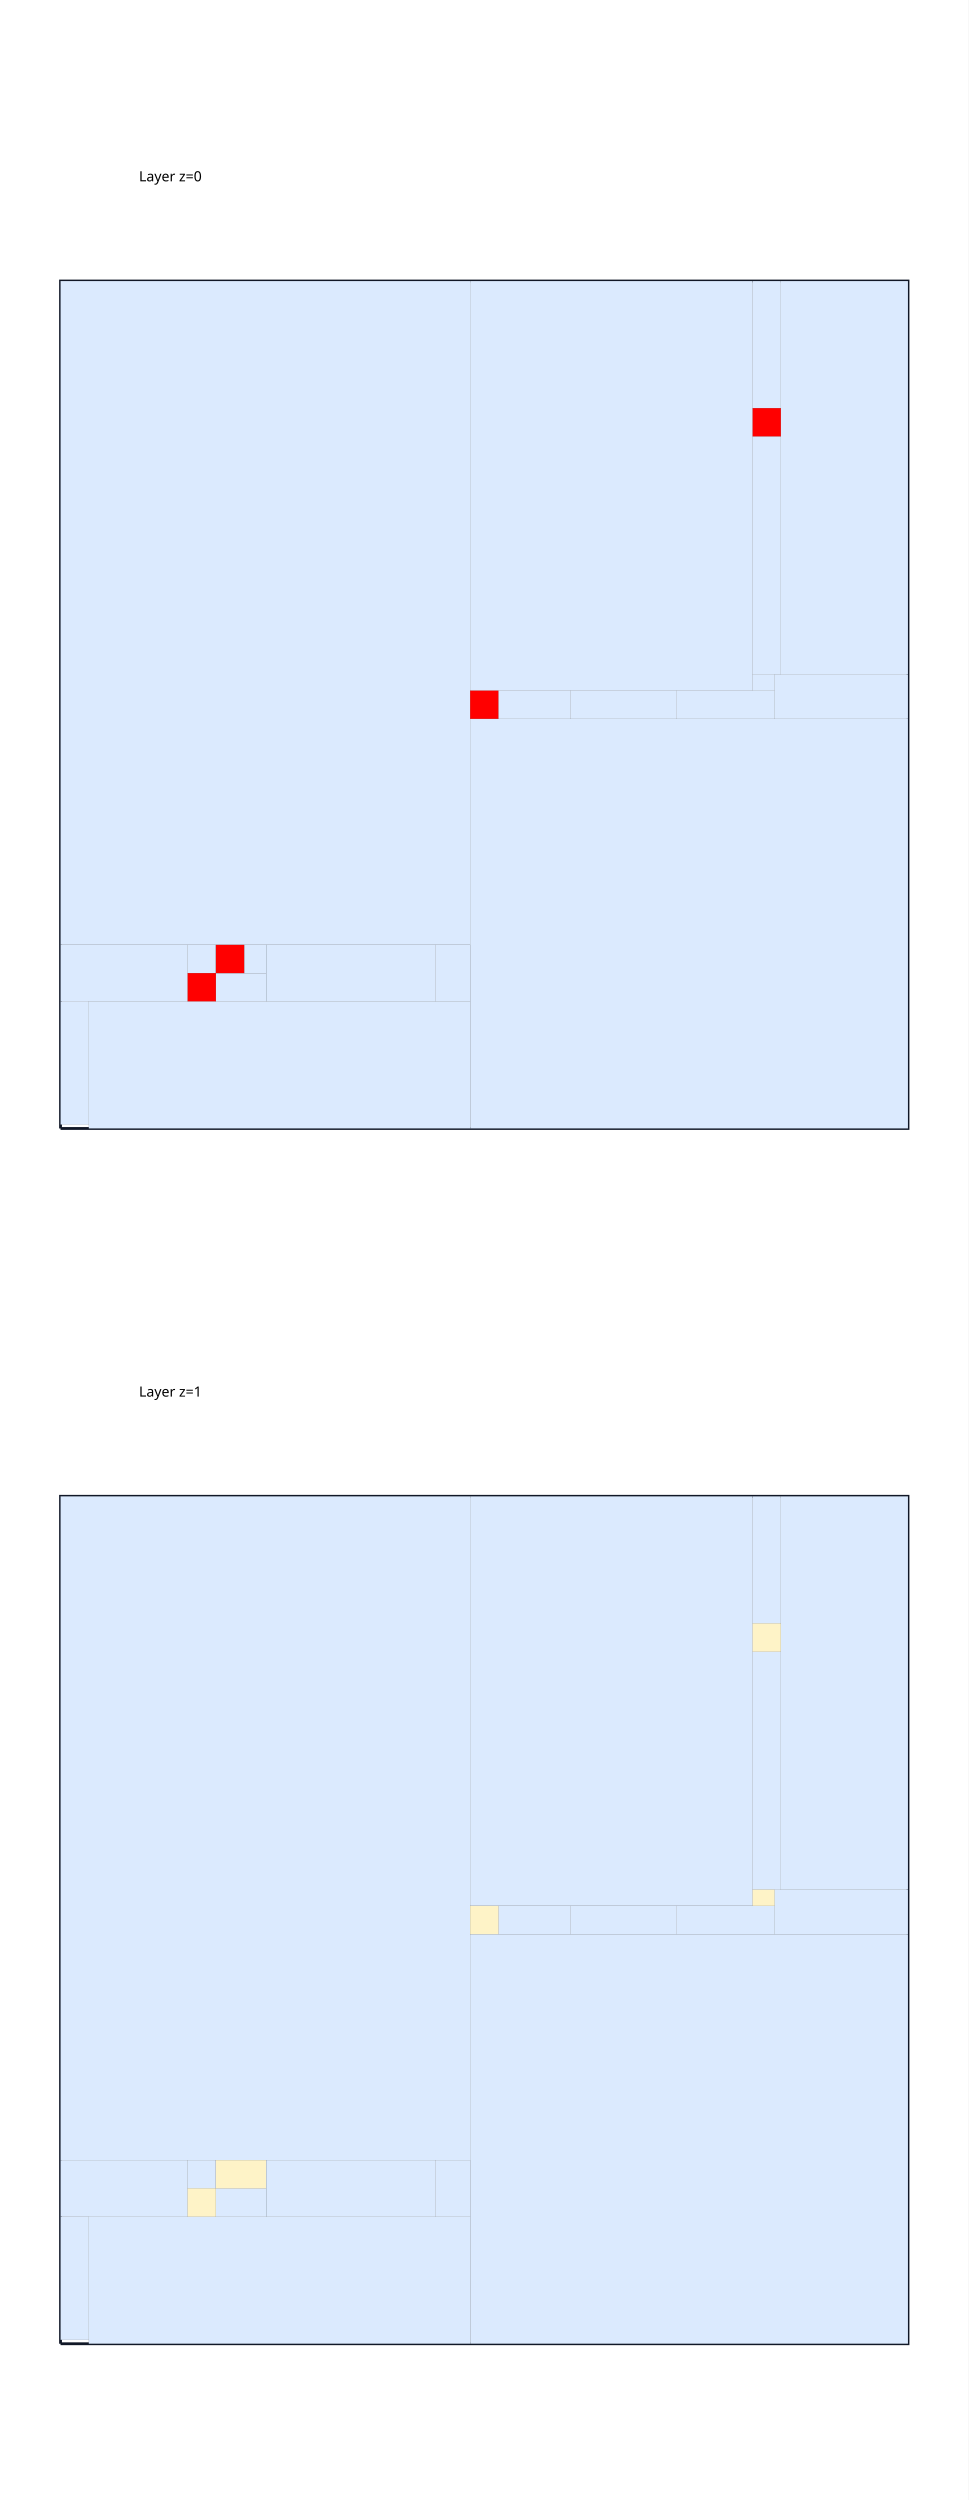
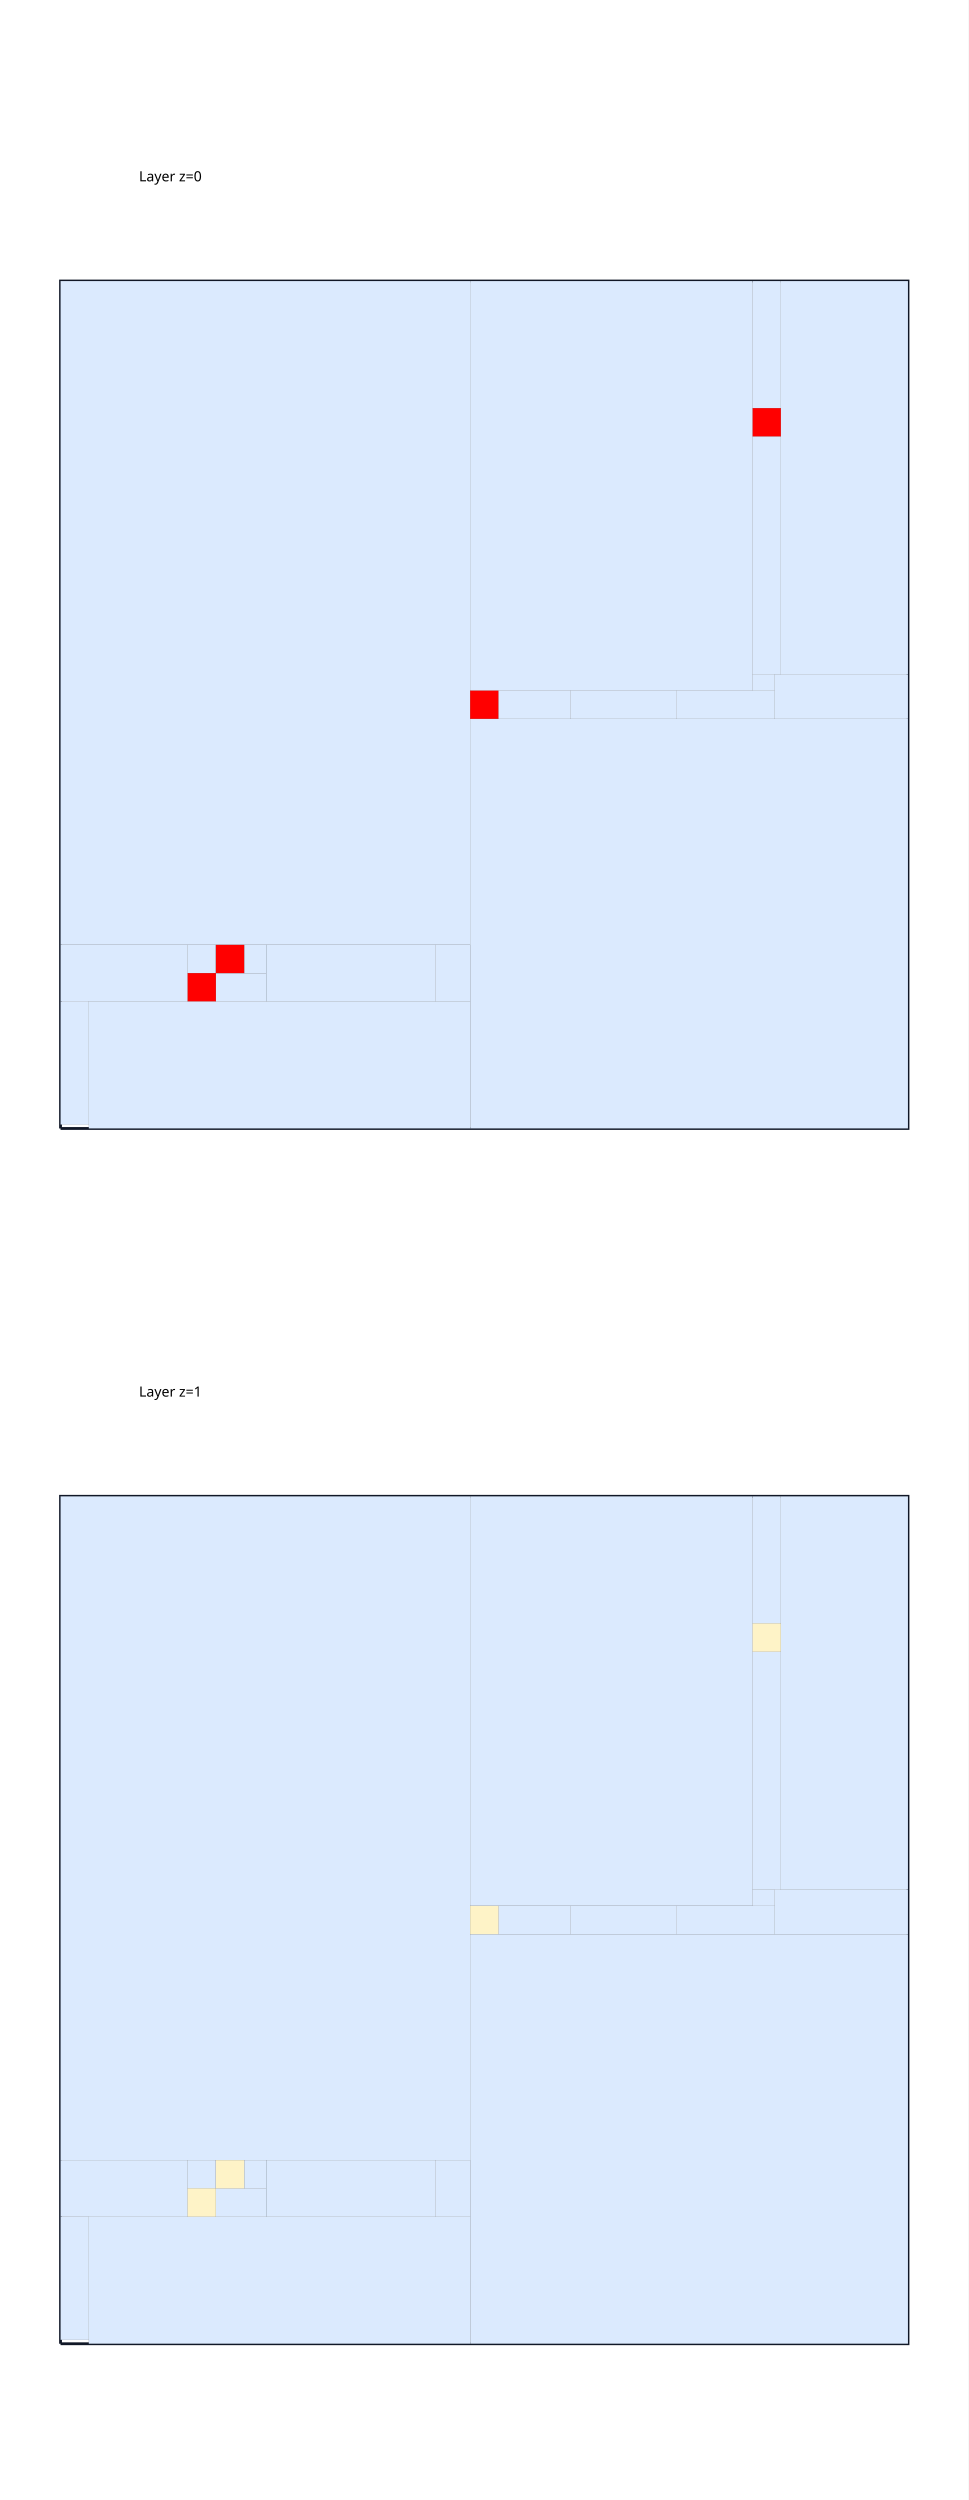
<svg xmlns="http://www.w3.org/2000/svg" width="640" height="1652" viewBox="0 0 640 1652">
  <rect width="100%" height="100%" fill="white" />
  <g>
    <polyline data-points="-5,-5 25,-5 25,25 -5,25 -5,-5" data-type="line" data-label="bounds" points="40,745.694 600,745.694 600,185.694 40,185.694 40,745.694" fill="none" stroke="#111827" stroke-width="1.867" />
  </g>
  <g>
    <polyline data-points="-5,-48.02083333333333 25,-48.02083333333333 25,-18.02083333333333 -5,-18.02083333333333 -5,-48.02083333333333" data-type="line" data-label="bounds" points="40,1548.75 600,1548.75 600,988.75 40,988.75 40,1548.75" fill="none" stroke="#111827" stroke-width="1.867" />
  </g>
  <g>
    <rect data-type="rect" data-label="node" data-x="2.25" data-y="13.25" x="40" y="185.694" width="270.667" height="438.667" fill="#dbeafe" stroke="black" stroke-width="0.054" />
  </g>
  <g>
    <rect data-type="rect" data-label="node" data-x="17.25" data-y="2.25" x="310.667" y="475.028" width="289.333" height="270.667" fill="#dbeafe" stroke="black" stroke-width="0.054" />
  </g>
  <g>
    <rect data-type="rect" data-label="node" data-x="14.5" data-y="17.75" x="310.667" y="185.694" width="186.667" height="270.667" fill="#dbeafe" stroke="black" stroke-width="0.054" />
  </g>
  <g>
-     <rect data-type="rect" data-label="node" data-x="14.925" data-y="10" x="376.933" y="456.361" width="70" height="18.667" fill="#dbeafe" stroke="black" stroke-width="0.054" />
+     <rect data-type="rect" data-label="node" data-x="14.924999999999997" data-y="10" x="376.933" y="456.361" width="70" height="18.667" fill="#dbeafe" stroke="black" stroke-width="0.054" />
  </g>
  <g>
    <rect data-type="rect" data-label="node" data-x="18.5375" data-y="10" x="446.933" y="456.361" width="64.867" height="18.667" fill="#dbeafe" stroke="black" stroke-width="0.054" />
  </g>
  <g>
-     <rect data-type="rect" data-label="node" data-x="2.7500000000000004" data-y="-2.75" x="58.667" y="661.694" width="252" height="84" fill="#dbeafe" stroke="black" stroke-width="0.054" />
+     <rect data-type="rect" data-label="node" data-x="2.75" data-y="-2.75" x="58.667" y="661.694" width="252" height="84" fill="#dbeafe" stroke="black" stroke-width="0.054" />
  </g>
  <g>
    <rect data-type="rect" data-label="node" data-x="22.75" data-y="18.0375" x="516" y="185.694" width="84" height="259.933" fill="#dbeafe" stroke="black" stroke-width="0.054" />
  </g>
  <g>
    <rect data-type="rect" data-label="node" data-x="-2.75" data-y="0.5" x="40" y="624.361" width="84" height="37.333" fill="#dbeafe" stroke="black" stroke-width="0.054" />
  </g>
  <g>
    <rect data-type="rect" data-label="node" data-x="5.275" data-y="0.5" x="175.8" y="624.361" width="112" height="37.333" fill="#dbeafe" stroke="black" stroke-width="0.054" />
  </g>
  <g>
-     <rect data-type="rect" data-label="node" data-x="11.774999999999999" data-y="10" x="329.333" y="456.361" width="47.6" height="18.667" fill="#dbeafe" stroke="black" stroke-width="0.054" />
+     <rect data-type="rect" data-label="node" data-x="11.775" data-y="10" x="329.333" y="456.361" width="47.6" height="18.667" fill="#dbeafe" stroke="black" stroke-width="0.054" />
  </g>
  <g>
-     <rect data-type="rect" data-label="node" data-x="22.637500000000003" data-y="10.2875" x="511.8" y="445.628" width="88.2" height="29.4" fill="#dbeafe" stroke="black" stroke-width="0.054" />
+     <rect data-type="rect" data-label="node" data-x="22.6375" data-y="10.2875" x="511.8" y="445.628" width="88.2" height="29.4" fill="#dbeafe" stroke="black" stroke-width="0.054" />
  </g>
  <g>
    <rect data-type="rect" data-label="node" data-x="8.8875" data-y="0.5" x="287.8" y="624.361" width="22.867" height="37.333" fill="#dbeafe" stroke="black" stroke-width="0.054" />
  </g>
  <g>
    <rect data-type="rect" data-label="node" data-x="0" data-y="1" x="124" y="624.361" width="18.667" height="18.667" fill="#dbeafe" stroke="black" stroke-width="0.054" />
  </g>
  <g>
-     <rect data-type="rect" data-label="node" data-x="1.3875000000000002" data-y="0" x="142.667" y="643.028" width="33.133" height="18.667" fill="#dbeafe" stroke="black" stroke-width="0.054" />
+     <rect data-type="rect" data-label="node" data-x="1.3875" data-y="0" x="142.667" y="643.028" width="33.133" height="18.667" fill="#dbeafe" stroke="black" stroke-width="0.054" />
  </g>
  <g>
    <rect data-type="rect" data-label="node" data-x="20" data-y="15.2875" x="497.333" y="288.361" width="18.667" height="157.267" fill="#dbeafe" stroke="black" stroke-width="0.054" />
  </g>
  <g>
    <rect data-type="rect" data-label="node" data-x="20" data-y="22.75" x="497.333" y="185.694" width="18.667" height="84" fill="#dbeafe" stroke="black" stroke-width="0.054" />
  </g>
  <g>
    <rect data-type="rect" data-label="node" data-x="-4.5" data-y="-2.68125" x="40" y="661.694" width="18.667" height="81.433" fill="#dbeafe" stroke="black" stroke-width="0.054" />
  </g>
  <g>
-     <rect data-type="rect" data-label="node" data-x="1.8875000000000002" data-y="1" x="161.333" y="624.361" width="14.467" height="18.667" fill="#dbeafe" stroke="black" stroke-width="0.054" />
+     <rect data-type="rect" data-label="node" data-x="1.8875" data-y="1" x="161.333" y="624.361" width="14.467" height="18.667" fill="#dbeafe" stroke="black" stroke-width="0.054" />
  </g>
  <g>
-     <rect data-type="rect" data-label="node" data-x="19.887500000000003" data-y="10.7875" x="497.333" y="445.628" width="14.467" height="10.733" fill="#dbeafe" stroke="black" stroke-width="0.054" />
+     <rect data-type="rect" data-label="node" data-x="19.8875" data-y="10.7875" x="497.333" y="445.628" width="14.467" height="10.733" fill="#dbeafe" stroke="black" stroke-width="0.054" />
  </g>
  <g>
    <rect data-type="rect" data-label="node" data-x="0" data-y="0" x="124" y="643.028" width="18.667" height="18.667" fill="red" stroke="black" stroke-width="0.054" />
  </g>
  <g>
    <rect data-type="rect" data-label="node" data-x="10" data-y="10" x="310.667" y="456.361" width="18.667" height="18.667" fill="red" stroke="black" stroke-width="0.054" />
  </g>
  <g>
    <rect data-type="rect" data-label="node" data-x="20" data-y="20" x="497.333" y="269.694" width="18.667" height="18.667" fill="red" stroke="black" stroke-width="0.054" />
  </g>
  <g>
    <rect data-type="rect" data-label="node" data-x="1" data-y="1" x="142.667" y="624.361" width="18.667" height="18.667" fill="red" stroke="black" stroke-width="0.054" />
  </g>
  <g>
    <rect data-type="rect" data-label="node" data-x="2.25" data-y="-29.77083333333333" x="40" y="988.75" width="270.667" height="438.667" fill="#dbeafe" stroke="black" stroke-width="0.054" />
  </g>
  <g>
    <rect data-type="rect" data-label="node" data-x="17.25" data-y="-40.77083333333333" x="310.667" y="1278.083" width="289.333" height="270.667" fill="#dbeafe" stroke="black" stroke-width="0.054" />
  </g>
  <g>
    <rect data-type="rect" data-label="node" data-x="14.5" data-y="-25.27083333333333" x="310.667" y="988.75" width="186.667" height="270.667" fill="#dbeafe" stroke="black" stroke-width="0.054" />
  </g>
  <g>
-     <rect data-type="rect" data-label="node" data-x="14.925" data-y="-33.02083333333333" x="376.933" y="1259.417" width="70" height="18.667" fill="#dbeafe" stroke="black" stroke-width="0.054" />
+     <rect data-type="rect" data-label="node" data-x="14.924999999999997" data-y="-33.02083333333333" x="376.933" y="1259.417" width="70" height="18.667" fill="#dbeafe" stroke="black" stroke-width="0.054" />
  </g>
  <g>
    <rect data-type="rect" data-label="node" data-x="18.5375" data-y="-33.02083333333333" x="446.933" y="1259.417" width="64.867" height="18.667" fill="#dbeafe" stroke="black" stroke-width="0.054" />
  </g>
  <g>
-     <rect data-type="rect" data-label="node" data-x="2.7500000000000004" data-y="-45.77083333333333" x="58.667" y="1464.75" width="252" height="84" fill="#dbeafe" stroke="black" stroke-width="0.054" />
+     <rect data-type="rect" data-label="node" data-x="2.75" data-y="-45.77083333333333" x="58.667" y="1464.75" width="252" height="84" fill="#dbeafe" stroke="black" stroke-width="0.054" />
  </g>
  <g>
    <rect data-type="rect" data-label="node" data-x="22.75" data-y="-24.983333333333327" x="516" y="988.75" width="84" height="259.933" fill="#dbeafe" stroke="black" stroke-width="0.054" />
  </g>
  <g>
    <rect data-type="rect" data-label="node" data-x="-2.75" data-y="-42.52083333333333" x="40" y="1427.417" width="84" height="37.333" fill="#dbeafe" stroke="black" stroke-width="0.054" />
  </g>
  <g>
    <rect data-type="rect" data-label="node" data-x="5.275" data-y="-42.52083333333333" x="175.8" y="1427.417" width="112" height="37.333" fill="#dbeafe" stroke="black" stroke-width="0.054" />
  </g>
  <g>
-     <rect data-type="rect" data-label="node" data-x="11.774999999999999" data-y="-33.02083333333333" x="329.333" y="1259.417" width="47.6" height="18.667" fill="#dbeafe" stroke="black" stroke-width="0.054" />
+     <rect data-type="rect" data-label="node" data-x="11.775" data-y="-33.02083333333333" x="329.333" y="1259.417" width="47.6" height="18.667" fill="#dbeafe" stroke="black" stroke-width="0.054" />
  </g>
  <g>
-     <rect data-type="rect" data-label="node" data-x="22.637500000000003" data-y="-32.73333333333333" x="511.8" y="1248.683" width="88.2" height="29.4" fill="#dbeafe" stroke="black" stroke-width="0.054" />
+     <rect data-type="rect" data-label="node" data-x="22.6375" data-y="-32.73333333333333" x="511.8" y="1248.683" width="88.2" height="29.4" fill="#dbeafe" stroke="black" stroke-width="0.054" />
  </g>
  <g>
    <rect data-type="rect" data-label="node" data-x="8.8875" data-y="-42.52083333333333" x="287.8" y="1427.417" width="22.867" height="37.333" fill="#dbeafe" stroke="black" stroke-width="0.054" />
  </g>
  <g>
    <rect data-type="rect" data-label="node" data-x="0" data-y="-42.02083333333333" x="124" y="1427.417" width="18.667" height="18.667" fill="#dbeafe" stroke="black" stroke-width="0.054" />
  </g>
  <g>
-     <rect data-type="rect" data-label="node" data-x="1.3875000000000002" data-y="-43.02083333333333" x="142.667" y="1446.083" width="33.133" height="18.667" fill="#dbeafe" stroke="black" stroke-width="0.054" />
+     <rect data-type="rect" data-label="node" data-x="1.3875" data-y="-43.02083333333333" x="142.667" y="1446.083" width="33.133" height="18.667" fill="#dbeafe" stroke="black" stroke-width="0.054" />
  </g>
  <g>
    <rect data-type="rect" data-label="node" data-x="20" data-y="-27.733333333333327" x="497.333" y="1091.417" width="18.667" height="157.267" fill="#dbeafe" stroke="black" stroke-width="0.054" />
  </g>
  <g>
    <rect data-type="rect" data-label="node" data-x="20" data-y="-20.27083333333333" x="497.333" y="988.75" width="18.667" height="84" fill="#dbeafe" stroke="black" stroke-width="0.054" />
  </g>
  <g>
    <rect data-type="rect" data-label="node" data-x="-4.5" data-y="-45.70208333333333" x="40" y="1464.75" width="18.667" height="81.433" fill="#dbeafe" stroke="black" stroke-width="0.054" />
  </g>
  <g>
+     <rect data-type="rect" data-label="node" data-x="1.8875" data-y="-42.02083333333333" x="161.333" y="1427.417" width="14.467" height="18.667" fill="#dbeafe" stroke="black" stroke-width="0.054" />
+   </g>
+   <g>
+     <rect data-type="rect" data-label="node" data-x="19.8875" data-y="-32.23333333333333" x="497.333" y="1248.683" width="14.467" height="10.733" fill="#dbeafe" stroke="black" stroke-width="0.054" />
+   </g>
+   <g>
    <rect data-type="rect" data-label="node" data-x="10" data-y="-33.02083333333333" x="310.667" y="1259.417" width="18.667" height="18.667" fill="#fef3c7" stroke="black" stroke-width="0.054" />
  </g>
  <g>
    <rect data-type="rect" data-label="node" data-x="0" data-y="-43.02083333333333" x="124" y="1446.083" width="18.667" height="18.667" fill="#fef3c7" stroke="black" stroke-width="0.054" />
  </g>
  <g>
-     <rect data-type="rect" data-label="node" data-x="1.3875000000000002" data-y="-42.02083333333333" x="142.667" y="1427.417" width="33.133" height="18.667" fill="#fef3c7" stroke="black" stroke-width="0.054" />
-   </g>
-   <g>
-     <rect data-type="rect" data-label="node" data-x="19.887500000000003" data-y="-32.23333333333333" x="497.333" y="1248.683" width="14.467" height="10.733" fill="#fef3c7" stroke="black" stroke-width="0.054" />
+     <rect data-type="rect" data-label="node" data-x="1" data-y="-42.02083333333333" x="142.667" y="1427.417" width="18.667" height="18.667" fill="#fef3c7" stroke="black" stroke-width="0.054" />
  </g>
  <g>
    <rect data-type="rect" data-label="node" data-x="20" data-y="-23.02083333333333" x="497.333" y="1072.75" width="18.667" height="18.667" fill="#fef3c7" stroke="black" stroke-width="0.054" />
  </g>
  <text data-type="text" data-label="Layer z=0" data-x="0" data-y="28.916666666666664" x="133.333" y="112.583" fill="black" font-size="9.333" font-family="sans-serif" text-anchor="end" dominant-baseline="text-before-edge">Layer z=0</text>
  <text data-type="text" data-label="Layer z=1" data-x="0" data-y="-14.104166666666664" x="133.333" y="915.639" fill="black" font-size="9.333" font-family="sans-serif" text-anchor="end" dominant-baseline="text-before-edge">Layer z=1</text>
  <g id="crosshair" style="display: none">
    <line id="crosshair-h" y1="0" y2="1652" stroke="#666" stroke-width="0.5" />
    <line id="crosshair-v" x1="0" x2="640" stroke="#666" stroke-width="0.5" />
    <text id="coordinates" font-family="monospace" font-size="12" fill="#666" />
  </g>
</svg>
